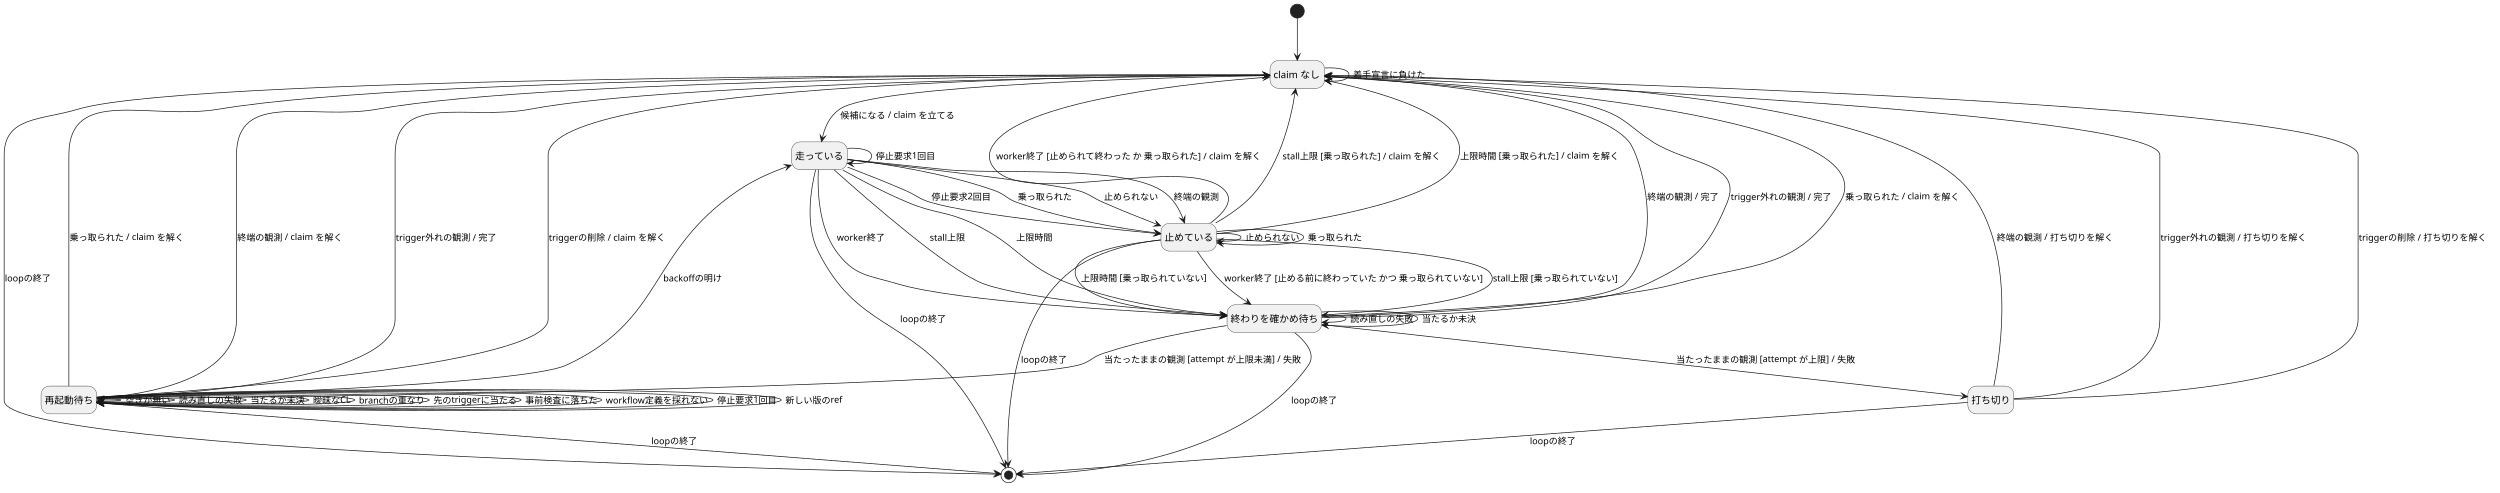
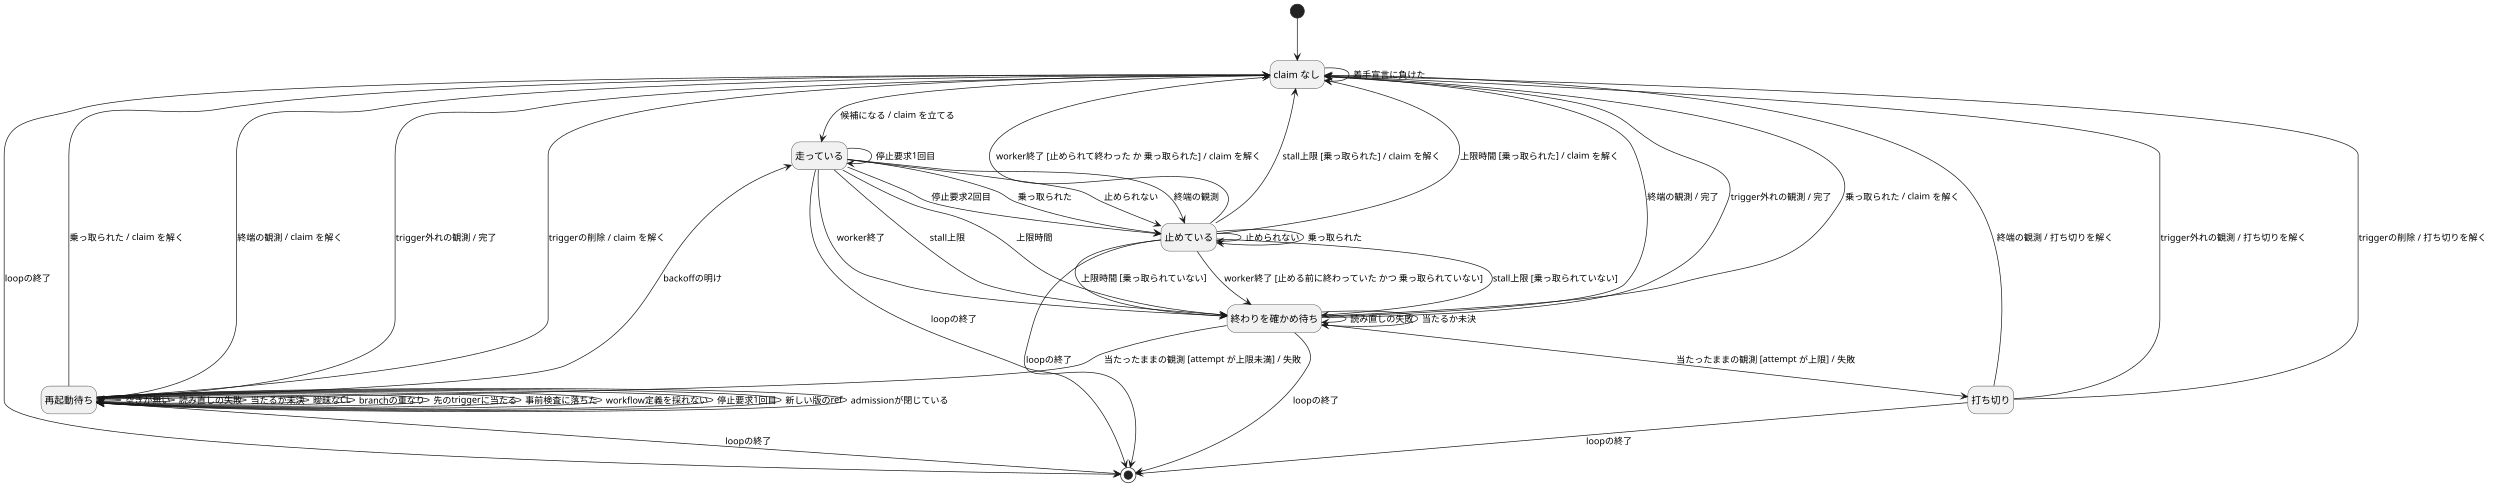
<svg xmlns="http://www.w3.org/2000/svg" version="1.1" data-diagram-type="STATE" style="width:3594px;height:708px;background:#FFFFFF;" width="3594px" height="708px" viewBox="0 0 3594 708" zoomAndPan="magnify" preserveAspectRatio="none" contentStyleType="text/css">
  <defs />
  <g font-family="sans-serif" lengthAdjust="spacing">
    <rect x="1825.75" y="87" width="78.496" height="40" fill="#F1F1F1" style="stroke:#181818;stroke-width:0.5;" rx="12.5" ry="12.5" />
    <text x="1830.75" y="112.291" fill="#000" font-size="14" textLength="68.496">claim なし</text>
    <rect x="1138" y="204" width="80" height="40" fill="#F1F1F1" style="stroke:#181818;stroke-width:0.5;" rx="12.5" ry="12.5" />
    <text x="1143" y="229.291" fill="#000" font-size="14" textLength="70">走っている</text>
    <rect x="1669" y="321" width="80" height="40" fill="#F1F1F1" style="stroke:#181818;stroke-width:0.5;" rx="12.5" ry="12.5" />
    <text x="1674" y="346.291" fill="#000" font-size="14" textLength="70">止めている</text>
    <rect x="1764" y="438" width="136" height="40" fill="#F1F1F1" style="stroke:#181818;stroke-width:0.5;" rx="12.5" ry="12.5" />
    <text x="1769" y="463.291" fill="#000" font-size="14" textLength="126">終わりを確かめ待ち</text>
    <rect x="59" y="555" width="80" height="40" fill="#F1F1F1" style="stroke:#181818;stroke-width:0.5;" rx="12.5" ry="12.5" />
    <text x="64" y="580.291" fill="#000" font-size="14" textLength="70">再起動待ち</text>
    <rect x="2829" y="555" width="66" height="40" fill="#F1F1F1" style="stroke:#181818;stroke-width:0.5;" rx="12.5" ry="12.5" />
    <text x="2834" y="580.291" fill="#000" font-size="14" textLength="56">打ち切り</text>
    <g class="start_entity" data-qualified-name=".start." id="ent0007" data-source-line="14">
      <ellipse cx="1865" cy="16" rx="10" ry="10" fill="#222" style="stroke:#222;stroke-width:1;" />
    </g>
    <g class="end_entity" data-qualified-name=".end." id="ent0011" data-source-line="17">
-       <ellipse cx="1450" cy="683" rx="11" ry="11" fill="none" style="stroke:#222;stroke-width:1;" />
-       <ellipse cx="1450" cy="683" rx="6" ry="6" fill="#222" style="stroke:#222;stroke-width:1;" />
+       <ellipse cx="1622" cy="683" rx="11" ry="11" fill="none" style="stroke:#222;stroke-width:1;" />
+       <ellipse cx="1622" cy="683" rx="6" ry="6" fill="#222" style="stroke:#222;stroke-width:1;" />
    </g>
    <g class="link" data-entity-1="ent0007" data-entity-2="ent0001" id="lnk8" data-source-line="14" data-link-type="dependency">
      <path d="M1865,26.19 C1865,40.4 1865,63.02 1865,81.74" style="stroke:#181818;stroke-width:1;" fill="none" id="*start*-to-NoClaim" />
      <polygon points="1865,86.74,1869,77.74,1865,81.74,1861,77.74,1865,86.74" fill="#181818" style="stroke:#181818;stroke-width:1;stroke-linejoin:miter;stroke-miterlimit:10;" />
    </g>
    <g class="link" data-entity-1="ent0001" data-entity-2="ent0002" id="lnk9" data-source-line="15" data-link-type="dependency">
      <path d="M1825.53,108.6 C1691.22,110.95 1257.5,121.28 1207,157 C1191.77,167.77 1185.554,183.483 1182.084,198.813" style="stroke:#181818;stroke-width:1;" fill="none" id="NoClaim-to-Running" />
      <polygon points="1180.98,203.69,1186.868,195.795,1182.084,198.813,1179.066,194.029,1180.98,203.69" fill="#181818" style="stroke:#181818;stroke-width:1;stroke-linejoin:miter;stroke-miterlimit:10;" />
      <text x="1208" y="170.568" fill="#000" font-size="13" textLength="169.647">候補になる / claim を立てる</text>
    </g>
    <g class="link" data-entity-1="ent0001" data-entity-2="ent0001" id="lnk10" data-source-line="16" data-link-type="dependency">
      <path d="M1904.72,97.72 C1923.15,96.71 1939.25,99.8 1939.25,107 C1939.25,114.2 1928.143,117.564 1909.713,116.554" style="stroke:#181818;stroke-width:1;" fill="none" id="NoClaim-to-NoClaim" />
      <polygon points="1904.72,116.28,1913.488,120.766,1909.713,116.554,1913.925,112.778,1904.72,116.28" fill="#181818" style="stroke:#181818;stroke-width:1;stroke-linejoin:miter;stroke-miterlimit:10;" />
      <text x="1945.25" y="112.068" fill="#000" font-size="13" textLength="104">着手宣言に負けた</text>
    </g>
    <g class="link" data-entity-1="ent0001" data-entity-2="ent0011" id="lnk12" data-source-line="17" data-link-type="dependency">
-       <path d="M1825.34,107.87 C1580.62,107.21 280.91,106.15 112,157 C58.86,173 6,167.5 6,223 C6,223 6,223 6,576 C6,652.27 1299.391,679.114 1433.801,681.694" style="stroke:#181818;stroke-width:1;" fill="none" id="NoClaim-to-*end*" />
-       <polygon points="1438.8,681.79,1429.878,677.618,1433.801,681.694,1429.725,685.617,1438.8,681.79" fill="#181818" style="stroke:#181818;stroke-width:1;stroke-linejoin:miter;stroke-miterlimit:10;" />
+       <path d="M1825.34,107.87 C1580.62,107.21 280.91,106.15 112,157 C58.86,173 6,167.5 6,223 C6,223 6,223 6,576 C6,661.58 1463.04,680.203 1605.82,681.823" style="stroke:#181818;stroke-width:1;" fill="none" id="NoClaim-to-*end*" />
+       <polygon points="1610.82,681.88,1601.866,677.778,1605.82,681.823,1601.775,685.778,1610.82,681.88" fill="#181818" style="stroke:#181818;stroke-width:1;stroke-linejoin:miter;stroke-miterlimit:10;" />
      <text x="7" y="404.568" fill="#000" font-size="13" textLength="66.911">loopの終了</text>
    </g>
    <g class="link" data-entity-1="ent0002" data-entity-2="ent0004" id="lnk13" data-source-line="20" data-link-type="dependency">
      <path d="M1176.41,244.13 C1175.07,272.43 1176.52,325.87 1202,361 C1228.03,396.89 1247.52,395.31 1290,408 C1376.91,433.97 1633.335,448.324 1758.615,453.984" style="stroke:#181818;stroke-width:1;" fill="none" id="Running-to-AwaitingVerification" />
      <polygon points="1763.61,454.21,1754.8,449.808,1758.615,453.984,1754.439,457.8,1763.61,454.21" fill="#181818" style="stroke:#181818;stroke-width:1;stroke-linejoin:miter;stroke-miterlimit:10;" />
      <text x="1203" y="346.068" fill="#000" font-size="13" textLength="69.481">worker終了</text>
    </g>
    <g class="link" data-entity-1="ent0002" data-entity-2="ent0004" id="lnk14" data-source-line="21" data-link-type="dependency">
      <path d="M1199.22,244.23 C1247.49,287.49 1365.07,390.1 1414,408 C1476.61,430.91 1657.401,445.725 1758.911,452.535" style="stroke:#181818;stroke-width:1;" fill="none" id="Running-to-AwaitingVerification-1" />
      <polygon points="1763.9,452.87,1755.188,448.277,1758.911,452.535,1754.652,456.259,1763.9,452.87" fill="#181818" style="stroke:#181818;stroke-width:1;stroke-linejoin:miter;stroke-miterlimit:10;" />
      <text x="1336.54" y="346.068" fill="#000" font-size="13" textLength="52.184">stall上限</text>
    </g>
    <g class="link" data-entity-1="ent0002" data-entity-2="ent0004" id="lnk15" data-source-line="22" data-link-type="dependency">
      <path d="M1211.49,244.37 C1236.68,258.45 1272.33,277.35 1305,291 C1345.08,307.74 1358.6,302.74 1398,321 C1464.47,351.81 1469.45,382.15 1538,408 C1612.2,435.98 1697.938,447.598 1758.808,452.758" style="stroke:#181818;stroke-width:1;" fill="none" id="Running-to-AwaitingVerification-2" />
      <polygon points="1763.79,453.18,1755.16,448.434,1758.808,452.758,1754.484,456.405,1763.79,453.18" fill="#181818" style="stroke:#181818;stroke-width:1;stroke-linejoin:miter;stroke-miterlimit:10;" />
      <text x="1460.95" y="346.068" fill="#000" font-size="13" textLength="52">上限時間</text>
    </g>
    <g class="link" data-entity-1="ent0002" data-entity-2="ent0003" id="lnk16" data-source-line="23" data-link-type="dependency">
      <path d="M1218.45,229.61 C1308.23,239.95 1518.67,264.79 1550,274 C1566.98,278.99 1569.77,283.94 1586,291 C1613.3,302.87 1639.788,313.462 1663.918,322.822" style="stroke:#181818;stroke-width:1;" fill="none" id="Running-to-Stopping" />
      <polygon points="1668.58,324.63,1661.636,317.646,1663.918,322.822,1658.743,325.104,1668.58,324.63" fill="#181818" style="stroke:#181818;stroke-width:1;stroke-linejoin:miter;stroke-miterlimit:10;" />
      <text x="1587" y="287.568" fill="#000" font-size="13" textLength="78">止められない</text>
    </g>
    <g class="link" data-entity-1="ent0002" data-entity-2="ent0003" id="lnk17" data-source-line="24" data-link-type="dependency">
      <path d="M1218.33,229.27 C1255.41,233.17 1311.9,239.07 1361,244 C1429.64,250.9 1611.8,236.95 1670,274 C1686.73,284.65 1695.429,300.584 1701.249,315.954" style="stroke:#181818;stroke-width:1;" fill="none" id="Running-to-Stopping-1" />
      <polygon points="1703.02,320.63,1703.574,310.797,1701.249,315.954,1696.092,313.63,1703.02,320.63" fill="#181818" style="stroke:#181818;stroke-width:1;stroke-linejoin:miter;stroke-miterlimit:10;" />
      <text x="1687.37" y="287.568" fill="#000" font-size="13" textLength="65">終端の観測</text>
    </g>
    <g class="link" data-entity-1="ent0002" data-entity-2="ent0003" id="lnk19" data-source-line="26" data-link-type="dependency">
      <path d="M1218.48,240.23 C1242.84,249.59 1274.39,262.04 1302,274 C1318.24,281.03 1321.03,286 1338,291 C1399.39,309.07 1581.023,327.874 1663.773,335.794" style="stroke:#181818;stroke-width:1;" fill="none" id="Running-to-Stopping-2" />
      <polygon points="1668.75,336.27,1660.172,331.431,1663.773,335.794,1659.41,339.394,1668.75,336.27" fill="#181818" style="stroke:#181818;stroke-width:1;stroke-linejoin:miter;stroke-miterlimit:10;" />
      <text x="1339" y="287.568" fill="#000" font-size="13" textLength="86.22">停止要求2回目</text>
    </g>
    <g class="link" data-entity-1="ent0002" data-entity-2="ent0003" id="lnk20" data-source-line="27" data-link-type="dependency">
      <path d="M1218.25,229.1 C1268.82,235.09 1357.73,248.42 1430,274 C1445.18,279.37 1446.83,285.6 1462,291 C1532.43,316.08 1614.008,328.905 1663.718,335.065" style="stroke:#181818;stroke-width:1;" fill="none" id="Running-to-Stopping-3" />
      <polygon points="1668.68,335.68,1660.24,330.604,1663.718,335.065,1659.256,338.543,1668.68,335.68" fill="#181818" style="stroke:#181818;stroke-width:1;stroke-linejoin:miter;stroke-miterlimit:10;" />
      <text x="1463" y="287.568" fill="#000" font-size="13" textLength="78">乗っ取られた</text>
    </g>
    <g class="link" data-entity-1="ent0002" data-entity-2="ent0002" id="lnk18" data-source-line="25" data-link-type="dependency">
      <path d="M1218.12,213.25 C1236.74,212.08 1253,215.66 1253,224 C1253,232.34 1241.73,236.234 1223.11,235.064" style="stroke:#181818;stroke-width:1;" fill="none" id="Running-to-Running" />
      <polygon points="1218.12,234.75,1226.851,239.307,1223.11,235.064,1227.353,231.322,1218.12,234.75" fill="#181818" style="stroke:#181818;stroke-width:1;stroke-linejoin:miter;stroke-miterlimit:10;" />
      <text x="1259" y="229.068" fill="#000" font-size="13" textLength="86.22">停止要求1回目</text>
    </g>
    <g class="link" data-entity-1="ent0002" data-entity-2="ent0011" id="lnk21" data-source-line="28" data-link-type="dependency">
-       <path d="M1172.46,244.24 C1165.67,271.73 1157.2,323.14 1176,361 C1231.51,472.77 1302.59,456.33 1379,555 C1410.09,595.14 1434.1,645.971 1443.85,667.921" style="stroke:#181818;stroke-width:1;" fill="none" id="Running-to-*end*" />
-       <polygon points="1445.88,672.49,1445.882,662.641,1443.85,667.921,1438.571,665.889,1445.88,672.49" fill="#181818" style="stroke:#181818;stroke-width:1;stroke-linejoin:miter;stroke-miterlimit:10;" />
-       <text x="1294.01" y="463.068" fill="#000" font-size="13" textLength="66.911">loopの終了</text>
+       <path d="M1172.37,244.28 C1165.46,271.84 1156.86,323.31 1176,361 C1221.74,451.05 1393.62,495.63 1464,525 C1501.75,540.75 1519.63,528.76 1551,555 C1590.33,587.9 1610.464,643.7 1617.724,667.37" style="stroke:#181818;stroke-width:1;" fill="none" id="Running-to-*end*" />
+       <polygon points="1619.19,672.15,1620.375,662.373,1617.724,667.37,1612.727,664.719,1619.19,672.15" fill="#181818" style="stroke:#181818;stroke-width:1;stroke-linejoin:miter;stroke-miterlimit:10;" />
+       <text x="1338.25" y="463.068" fill="#000" font-size="13" textLength="66.911">loopの終了</text>
    </g>
    <g class="link" data-entity-1="ent0003" data-entity-2="ent0001" id="lnk22" data-source-line="31" data-link-type="dependency">
      <path d="M1740.22,320.63 C1758.17,307.14 1774.67,288.97 1761,274 C1711.34,219.63 1480.66,298.37 1431,244 C1419.01,230.87 1419.87,217.86 1431,204 C1480.4,142.47 1722.834,118.367 1820.384,110.997" style="stroke:#181818;stroke-width:1;" fill="none" id="Stopping-to-NoClaim" />
      <polygon points="1825.37,110.62,1816.094,107.309,1820.384,110.997,1816.697,115.287,1825.37,110.62" fill="#181818" style="stroke:#181818;stroke-width:1;stroke-linejoin:miter;stroke-miterlimit:10;" />
      <text x="1432" y="229.068" fill="#000" font-size="13" textLength="389.924">worker終了 [止められて終わった か 乗っ取られた] / claim を解く</text>
    </g>
    <g class="link" data-entity-1="ent0003" data-entity-2="ent0001" id="lnk27" data-source-line="36" data-link-type="dependency">
      <path d="M1747.7,320.52 C1761.82,312.44 1777.39,302.3 1790,291 C1839.48,246.66 1856.267,169.744 1861.877,132.414" style="stroke:#181818;stroke-width:1;" fill="none" id="Stopping-to-NoClaim-1" />
      <polygon points="1862.62,127.47,1857.327,135.776,1861.877,132.414,1865.238,136.965,1862.62,127.47" fill="#181818" style="stroke:#181818;stroke-width:1;stroke-linejoin:miter;stroke-miterlimit:10;" />
      <text x="1843.75" y="229.068" fill="#000" font-size="13" textLength="234.4">stall上限 [乗っ取られた] / claim を解く</text>
    </g>
    <g class="link" data-entity-1="ent0003" data-entity-2="ent0001" id="lnk29" data-source-line="38" data-link-type="dependency">
      <path d="M1749.38,335.9 C1838.1,325.98 2045.43,297.45 2087,244 C2141.46,173.98 1986.856,132.406 1909.426,116.336" style="stroke:#181818;stroke-width:1;" fill="none" id="Stopping-to-NoClaim-2" />
      <polygon points="1904.53,115.32,1912.529,121.065,1909.426,116.336,1914.155,113.232,1904.53,115.32" fill="#181818" style="stroke:#181818;stroke-width:1;stroke-linejoin:miter;stroke-miterlimit:10;" />
      <text x="2099.1" y="229.068" fill="#000" font-size="13" textLength="234.216">上限時間 [乗っ取られた] / claim を解く</text>
    </g>
    <g class="link" data-entity-1="ent0003" data-entity-2="ent0003" id="lnk23" data-source-line="32" data-link-type="dependency">
      <path d="M1749.12,335.62 C1767.74,335.04 1784,336.83 1784,341 C1784,345.17 1772.738,347.116 1754.118,346.536" style="stroke:#181818;stroke-width:1;" fill="none" id="Stopping-to-Stopping" />
      <polygon points="1749.12,346.38,1757.991,350.658,1754.118,346.536,1758.24,342.662,1749.12,346.38" fill="#181818" style="stroke:#181818;stroke-width:1;stroke-linejoin:miter;stroke-miterlimit:10;" />
      <text x="1790" y="346.068" fill="#000" font-size="13" textLength="78">止められない</text>
    </g>
    <g class="link" data-entity-1="ent0003" data-entity-2="ent0003" id="lnk24" data-source-line="33" data-link-type="dependency">
      <path d="M1749.45,332.86 C1801.06,327.26 1874,329.97 1874,341 C1874,352.03 1806.031,355.279 1754.421,349.679" style="stroke:#181818;stroke-width:1;" fill="none" id="Stopping-to-Stopping-1" />
      <polygon points="1749.45,349.14,1757.966,354.088,1754.421,349.679,1758.829,346.134,1749.45,349.14" fill="#181818" style="stroke:#181818;stroke-width:1;stroke-linejoin:miter;stroke-miterlimit:10;" />
      <text x="1880" y="346.068" fill="#000" font-size="13" textLength="78">乗っ取られた</text>
    </g>
    <g class="link" data-entity-1="ent0003" data-entity-2="ent0004" id="lnk25" data-source-line="34" data-link-type="dependency">
      <path d="M1721.09,361.27 C1730.4,375.21 1744.16,393.98 1759,408 C1770.76,419.11 1781.081,426.736 1794.081,435.006" style="stroke:#181818;stroke-width:1;" fill="none" id="Stopping-to-AwaitingVerification" />
      <polygon points="1798.3,437.69,1792.853,429.484,1794.081,435.006,1788.559,436.234,1798.3,437.69" fill="#181818" style="stroke:#181818;stroke-width:1;stroke-linejoin:miter;stroke-miterlimit:10;" />
      <text x="1760" y="404.568" fill="#000" font-size="13" textLength="376.276">worker終了 [止める前に終わっていた かつ 乗っ取られていない]</text>
    </g>
    <g class="link" data-entity-1="ent0003" data-entity-2="ent0004" id="lnk26" data-source-line="35" data-link-type="dependency">
      <path d="M1749.41,343.58 C1851.8,347.98 2115.14,362.04 2141,391 C2174.52,428.54 2006.208,445.825 1905.368,452.805" style="stroke:#181818;stroke-width:1;" fill="none" id="Stopping-to-AwaitingVerification-1" />
      <polygon points="1900.38,453.15,1909.635,456.519,1905.368,452.805,1909.082,448.538,1900.38,453.15" fill="#181818" style="stroke:#181818;stroke-width:1;stroke-linejoin:miter;stroke-miterlimit:10;" />
      <text x="2146.23" y="404.568" fill="#000" font-size="13" textLength="181.752">stall上限 [乗っ取られていない]</text>
    </g>
    <g class="link" data-entity-1="ent0003" data-entity-2="ent0004" id="lnk28" data-source-line="37" data-link-type="dependency">
      <path d="M1668.8,345.08 C1611.95,350.95 1518.58,367.01 1553,408 C1579.37,439.4 1684.768,450.405 1758.538,454.465" style="stroke:#181818;stroke-width:1;" fill="none" id="Stopping-to-AwaitingVerification-2" />
      <polygon points="1763.53,454.74,1754.763,450.251,1758.538,454.465,1754.324,458.239,1763.53,454.74" fill="#181818" style="stroke:#181818;stroke-width:1;stroke-linejoin:miter;stroke-miterlimit:10;" />
      <text x="1554" y="404.568" fill="#000" font-size="13" textLength="181.568">上限時間 [乗っ取られていない]</text>
    </g>
    <g class="link" data-entity-1="ent0003" data-entity-2="ent0011" id="lnk30" data-source-line="39" data-link-type="dependency">
-       <path d="M1668.69,344.77 C1631.25,349.22 1575.74,360.81 1538,391 C1446.7,464.02 1447.292,623.535 1449.172,666.555" style="stroke:#181818;stroke-width:1;" fill="none" id="Stopping-to-*end*" />
-       <polygon points="1449.39,671.55,1452.993,662.384,1449.172,666.555,1445.001,662.733,1449.39,671.55" fill="#181818" style="stroke:#181818;stroke-width:1;stroke-linejoin:miter;stroke-miterlimit:10;" />
-       <text x="1467.82" y="521.568" fill="#000" font-size="13" textLength="66.911">loopの終了</text>
+       <path d="M1668.69,344.77 C1631.25,349.22 1575.74,360.81 1538,391 C1491.71,428.02 1488.68,450.58 1474,508 C1457.85,571.18 1570.27,505.74 1613,555 C1642.26,588.73 1632.196,643.458 1626.116,667.088" style="stroke:#181818;stroke-width:1;" fill="none" id="Stopping-to-*end*" />
+       <polygon points="1624.87,671.93,1630.986,664.211,1626.116,667.088,1623.239,662.217,1624.87,671.93" fill="#181818" style="stroke:#181818;stroke-width:1;stroke-linejoin:miter;stroke-miterlimit:10;" />
+       <text x="1475" y="521.568" fill="#000" font-size="13" textLength="66.911">loopの終了</text>
    </g>
    <g class="link" data-entity-1="ent0004" data-entity-2="ent0001" id="lnk31" data-source-line="42" data-link-type="dependency">
      <path d="M1900.47,455.26 C2031.35,451.22 2306.72,439.11 2336,408 C2395.35,344.96 2357.52,222.95 2342,204 C2286.61,136.35 2013.913,115.607 1909.643,110.037" style="stroke:#181818;stroke-width:1;" fill="none" id="AwaitingVerification-to-NoClaim" />
      <polygon points="1904.65,109.77,1913.424,114.244,1909.643,110.037,1913.851,106.256,1904.65,109.77" fill="#181818" style="stroke:#181818;stroke-width:1;stroke-linejoin:miter;stroke-miterlimit:10;" />
      <text x="2368.08" y="287.568" fill="#000" font-size="13" textLength="106.044">終端の観測 / 完了</text>
    </g>
    <g class="link" data-entity-1="ent0004" data-entity-2="ent0001" id="lnk32" data-source-line="43" data-link-type="dependency">
      <path d="M1900.06,456.55 C2025.29,454.79 2286.83,446.47 2368,408 C2433.89,376.77 2455.39,358.48 2483,291 C2506.21,234.27 2427.62,237.05 2376,204 C2342.87,182.79 2338.14,169.96 2301,157 C2228.19,131.58 2002.751,116.016 1909.621,110.496" style="stroke:#181818;stroke-width:1;" fill="none" id="AwaitingVerification-to-NoClaim-1" />
      <polygon points="1904.63,110.2,1913.378,114.726,1909.621,110.496,1913.851,106.74,1904.63,110.2" fill="#181818" style="stroke:#181818;stroke-width:1;stroke-linejoin:miter;stroke-miterlimit:10;" />
      <text x="2488.12" y="287.568" fill="#000" font-size="13" textLength="148.757">trigger外れの観測 / 完了</text>
    </g>
    <g class="link" data-entity-1="ent0004" data-entity-2="ent0001" id="lnk37" data-source-line="48" data-link-type="dependency">
      <path d="M1900.48,454.42 C2032.14,448.93 2315.88,434.38 2410,408 C2522.34,376.51 2583.58,390.2 2645,291 C2726.65,159.14 2079.174,118.387 1909.604,110.017" style="stroke:#181818;stroke-width:1;" fill="none" id="AwaitingVerification-to-NoClaim-2" />
      <polygon points="1904.61,109.77,1913.402,114.209,1909.604,110.017,1913.796,106.219,1904.61,109.77" fill="#181818" style="stroke:#181818;stroke-width:1;stroke-linejoin:miter;stroke-miterlimit:10;" />
      <text x="2652.63" y="287.568" fill="#000" font-size="13" textLength="169.647">乗っ取られた / claim を解く</text>
    </g>
    <g class="link" data-entity-1="ent0004" data-entity-2="ent0005" id="lnk33" data-source-line="44" data-link-type="dependency">
      <path d="M1763.5,468.04 C1713.5,475.75 1644.51,488.68 1586,508 C1569.2,513.55 1567.2,520.84 1550,525 C1409.75,558.95 364.35,571.319 144.34,573.559" style="stroke:#181818;stroke-width:1;" fill="none" id="AwaitingVerification-to-WaitingRetry" />
      <polygon points="139.34,573.61,148.38,577.518,144.34,573.559,148.299,569.519,139.34,573.61" fill="#181818" style="stroke:#181818;stroke-width:1;stroke-linejoin:miter;stroke-miterlimit:10;" />
      <text x="1587" y="521.568" fill="#000" font-size="13" textLength="289.053">当たったままの観測 [attempt が上限未満] / 失敗</text>
    </g>
    <g class="link" data-entity-1="ent0004" data-entity-2="ent0006" id="lnk34" data-source-line="45" data-link-type="dependency">
      <path d="M1900.38,466.63 C2101,489.03 2678.061,553.465 2823.691,569.725" style="stroke:#181818;stroke-width:1;" fill="none" id="AwaitingVerification-to-Abandoned" />
      <polygon points="2828.66,570.28,2820.159,565.306,2823.691,569.725,2819.272,573.257,2828.66,570.28" fill="#181818" style="stroke:#181818;stroke-width:1;stroke-linejoin:miter;stroke-miterlimit:10;" />
      <text x="2409.67" y="521.568" fill="#000" font-size="13" textLength="263.053">当たったままの観測 [attempt が上限] / 失敗</text>
    </g>
    <g class="link" data-entity-1="ent0004" data-entity-2="ent0004" id="lnk35" data-source-line="46" data-link-type="dependency">
      <path d="M1900.35,452.54 C1919.91,452.75 1935,454.57 1935,458 C1935,461.43 1924.91,463.196 1905.35,463.406" style="stroke:#181818;stroke-width:1;" fill="none" id="AwaitingVerification-to-AwaitingVerification" />
      <polygon points="1900.35,463.46,1909.392,467.363,1905.35,463.406,1909.307,459.364,1900.35,463.46" fill="#181818" style="stroke:#181818;stroke-width:1;stroke-linejoin:miter;stroke-miterlimit:10;" />
      <text x="1941" y="463.068" fill="#000" font-size="13" textLength="91">読み直しの失敗</text>
    </g>
    <g class="link" data-entity-1="ent0004" data-entity-2="ent0004" id="lnk36" data-source-line="47" data-link-type="dependency">
      <path d="M1900.43,448.56 C1962.59,444.81 2038,447.96 2038,458 C2038,468.04 1967.581,471.491 1905.421,467.741" style="stroke:#181818;stroke-width:1;" fill="none" id="AwaitingVerification-to-AwaitingVerification-1" />
      <polygon points="1900.43,467.44,1909.173,471.975,1905.421,467.741,1909.655,463.989,1900.43,467.44" fill="#181818" style="stroke:#181818;stroke-width:1;stroke-linejoin:miter;stroke-miterlimit:10;" />
      <text x="2044" y="463.068" fill="#000" font-size="13" textLength="78">当たるか未決</text>
    </g>
    <g class="link" data-entity-1="ent0004" data-entity-2="ent0011" id="lnk38" data-source-line="49" data-link-type="dependency">
-       <path d="M1861.54,478.43 C1877.61,491.47 1892.13,509.1 1881,525 C1777.33,673.1 1523.63,681.99 1466.35,682.1" style="stroke:#181818;stroke-width:1;" fill="none" id="AwaitingVerification-to-*end*" />
-       <polygon points="1461.35,682.11,1470.358,686.093,1466.35,682.1,1470.342,678.093,1461.35,682.11" fill="#181818" style="stroke:#181818;stroke-width:1;stroke-linejoin:miter;stroke-miterlimit:10;" />
-       <text x="1856.14" y="580.068" fill="#000" font-size="13" textLength="66.911">loopの終了</text>
+       <path d="M1861.17,478.33 C1876.52,491.04 1890.38,508.34 1881,525 C1824.36,625.56 1679.292,667.891 1637.692,678.261" style="stroke:#181818;stroke-width:1;" fill="none" id="AwaitingVerification-to-*end*" />
+       <polygon points="1632.84,679.47,1642.54,681.174,1637.692,678.261,1640.605,673.412,1632.84,679.47" fill="#181818" style="stroke:#181818;stroke-width:1;stroke-linejoin:miter;stroke-miterlimit:10;" />
+       <text x="1858.7" y="580.068" fill="#000" font-size="13" textLength="66.911">loopの終了</text>
    </g>
    <g class="link" data-entity-1="ent0005" data-entity-2="ent0002" id="lnk39" data-source-line="52" data-link-type="dependency">
      <path d="M139.46,572.9 C281.57,568.8 752.67,553.2 814,525 C956.2,459.62 931.39,361.73 1061,274 C1084.53,258.08 1109.335,247.425 1132.845,239.125" style="stroke:#181818;stroke-width:1;" fill="none" id="WaitingRetry-to-Running" />
      <polygon points="1137.56,237.46,1127.742,236.684,1132.845,239.125,1130.405,244.228,1137.56,237.46" fill="#181818" style="stroke:#181818;stroke-width:1;stroke-linejoin:miter;stroke-miterlimit:10;" />
      <text x="953.48" y="404.568" fill="#000" font-size="13" textLength="86.163">backoffの明け</text>
    </g>
    <g class="link" data-entity-1="ent0005" data-entity-2="ent0005" id="lnk40" data-source-line="53" data-link-type="dependency">
      <path d="M139.12,573.53 C157.74,573.37 174,573.86 174,575 C174,576.14 162.74,576.673 144.12,576.513" style="stroke:#181818;stroke-width:1;" fill="none" id="WaitingRetry-to-WaitingRetry" />
      <polygon points="139.12,576.47,148.085,580.547,144.12,576.513,148.154,572.547,139.12,576.47" fill="#181818" style="stroke:#181818;stroke-width:1;stroke-linejoin:miter;stroke-miterlimit:10;" />
      <text x="180" y="580.068" fill="#000" font-size="13" textLength="65">空きが無い</text>
    </g>
    <g class="link" data-entity-1="ent0005" data-entity-2="ent0005" id="lnk41" data-source-line="54" data-link-type="dependency">
      <path d="M139.34,572.72 C187.13,571.26 251,572.02 251,575 C251,577.98 192.128,578.893 144.338,577.433" style="stroke:#181818;stroke-width:1;" fill="none" id="WaitingRetry-to-WaitingRetry-1" />
      <polygon points="139.34,577.28,148.214,581.553,144.338,577.433,148.458,573.557,139.34,577.28" fill="#181818" style="stroke:#181818;stroke-width:1;stroke-linejoin:miter;stroke-miterlimit:10;" />
      <text x="257" y="580.068" fill="#000" font-size="13" textLength="91">読み直しの失敗</text>
    </g>
    <g class="link" data-entity-1="ent0005" data-entity-2="ent0005" id="lnk42" data-source-line="55" data-link-type="dependency">
      <path d="M139.37,572.3 C216.25,569.2 354,570.1 354,575 C354,579.9 221.246,581.001 144.366,577.901" style="stroke:#181818;stroke-width:1;" fill="none" id="WaitingRetry-to-WaitingRetry-2" />
      <polygon points="139.37,577.7,148.202,582.059,144.366,577.901,148.524,574.066,139.37,577.7" fill="#181818" style="stroke:#181818;stroke-width:1;stroke-linejoin:miter;stroke-miterlimit:10;" />
      <text x="360" y="580.068" fill="#000" font-size="13" textLength="78">当たるか未決</text>
    </g>
    <g class="link" data-entity-1="ent0005" data-entity-2="ent0005" id="lnk43" data-source-line="56" data-link-type="dependency">
      <path d="M139.26,571.95 C237.8,567.18 444,568.2 444,575 C444,581.8 242.794,583.062 144.254,578.292" style="stroke:#181818;stroke-width:1;" fill="none" id="WaitingRetry-to-WaitingRetry-3" />
      <polygon points="139.26,578.05,148.056,582.48,144.254,578.292,148.443,574.49,139.26,578.05" fill="#181818" style="stroke:#181818;stroke-width:1;stroke-linejoin:miter;stroke-miterlimit:10;" />
      <text x="450" y="580.068" fill="#000" font-size="13" textLength="54.926">曖昧なCL</text>
    </g>
    <g class="link" data-entity-1="ent0005" data-entity-2="ent0005" id="lnk44" data-source-line="57" data-link-type="dependency">
      <path d="M139.14,571.61 C253.09,565.17 510,566.3 510,575 C510,583.7 258.082,585.112 144.132,578.672" style="stroke:#181818;stroke-width:1;" fill="none" id="WaitingRetry-to-WaitingRetry-4" />
      <polygon points="139.14,578.39,147.9,582.891,144.132,578.672,148.351,574.904,139.14,578.39" fill="#181818" style="stroke:#181818;stroke-width:1;stroke-linejoin:miter;stroke-miterlimit:10;" />
      <text x="516" y="580.068" fill="#000" font-size="13" textLength="95.475">branchの重なり</text>
    </g>
    <g class="link" data-entity-1="ent0005" data-entity-2="ent0005" id="lnk45" data-source-line="58" data-link-type="dependency">
      <path d="M139.26,571.41 C274.48,563.15 617,564.35 617,575 C617,585.65 279.471,587.155 144.251,578.895" style="stroke:#181818;stroke-width:1;" fill="none" id="WaitingRetry-to-WaitingRetry-5" />
      <polygon points="139.26,578.59,147.999,583.131,144.251,578.895,148.487,575.146,139.26,578.59" fill="#181818" style="stroke:#181818;stroke-width:1;stroke-linejoin:miter;stroke-miterlimit:10;" />
      <text x="623" y="580.068" fill="#000" font-size="13" textLength="120.713">先のtriggerに当たる</text>
    </g>
    <g class="link" data-entity-1="ent0005" data-entity-2="ent0005" id="lnk46" data-source-line="59" data-link-type="dependency">
      <path d="M139.3,571.28 C297.59,561.13 749,562.37 749,575 C749,587.63 302.58,589.19 144.29,579.04" style="stroke:#181818;stroke-width:1;" fill="none" id="WaitingRetry-to-WaitingRetry-6" />
      <polygon points="139.3,578.72,148.026,583.288,144.29,579.04,148.538,575.304,139.3,578.72" fill="#181818" style="stroke:#181818;stroke-width:1;stroke-linejoin:miter;stroke-miterlimit:10;" />
      <text x="755" y="580.068" fill="#000" font-size="13" textLength="104">事前検査に落ちた</text>
    </g>
    <g class="link" data-entity-1="ent0005" data-entity-2="ent0005" id="lnk47" data-source-line="60" data-link-type="dependency">
      <path d="M139.39,571.13 C317.06,559.12 865,560.41 865,575 C865,589.59 322.049,591.207 144.379,579.207" style="stroke:#181818;stroke-width:1;" fill="none" id="WaitingRetry-to-WaitingRetry-7" />
      <polygon points="139.39,578.87,148.1,583.467,144.379,579.207,148.639,575.486,139.39,578.87" fill="#181818" style="stroke:#181818;stroke-width:1;stroke-linejoin:miter;stroke-miterlimit:10;" />
      <text x="871" y="580.068" fill="#000" font-size="13" textLength="148.459">workflow定義を採れない</text>
    </g>
    <g class="link" data-entity-1="ent0005" data-entity-2="ent0005" id="lnk48" data-source-line="61" data-link-type="dependency">
      <path d="M139.28,571.07 C340.06,557.11 1025,558.42 1025,575 C1025,591.58 345.048,593.237 144.268,579.277" style="stroke:#181818;stroke-width:1;" fill="none" id="WaitingRetry-to-WaitingRetry-8" />
      <polygon points="139.28,578.93,147.981,583.545,144.268,579.277,148.536,575.564,139.28,578.93" fill="#181818" style="stroke:#181818;stroke-width:1;stroke-linejoin:miter;stroke-miterlimit:10;" />
      <text x="1031" y="580.068" fill="#000" font-size="13" textLength="86.22">停止要求1回目</text>
    </g>
    <g class="link" data-entity-1="ent0005" data-entity-2="ent0005" id="lnk49" data-source-line="62" data-link-type="dependency">
      <path d="M139.21,570.93 C355.16,555.11 1123,556.46 1123,575 C1123,593.54 360.147,595.255 144.197,579.435" style="stroke:#181818;stroke-width:1;" fill="none" id="WaitingRetry-to-WaitingRetry-9" />
      <polygon points="139.21,579.07,147.894,583.717,144.197,579.435,148.478,575.738,139.21,579.07" fill="#181818" style="stroke:#181818;stroke-width:1;stroke-linejoin:miter;stroke-miterlimit:10;" />
      <text x="1129" y="580.068" fill="#000" font-size="13" textLength="82.342">新しい版のref</text>
    </g>
-     <g class="link" data-entity-1="ent0005" data-entity-2="ent0001" id="lnk50" data-source-line="63" data-link-type="dependency">
+     <g class="link" data-entity-1="ent0005" data-entity-2="ent0005" id="lnk50" data-source-line="63" data-link-type="dependency">
+       <path d="M139.18,570.8 C369.59,553.1 1217,554.5 1217,575 C1217,595.5 374.575,597.283 144.165,579.583" style="stroke:#181818;stroke-width:1;" fill="none" id="WaitingRetry-to-WaitingRetry-10" />
+       <polygon points="139.18,579.2,147.847,583.878,144.165,579.583,148.46,575.901,139.18,579.2" fill="#181818" style="stroke:#181818;stroke-width:1;stroke-linejoin:miter;stroke-miterlimit:10;" />
+       <text x="1223" y="580.068" fill="#000" font-size="13" textLength="142.321">admissionが閉じている</text>
+     </g>
+     <g class="link" data-entity-1="ent0005" data-entity-2="ent0001" id="lnk51" data-source-line="64" data-link-type="dependency">
      <path d="M99,554.87 C99,532.05 99,492.74 99,459 C99,223 99,223 99,223 C99,123.04 215.4,173.39 314,157 C617.46,106.56 1608.82,107.103 1820.32,107.813" style="stroke:#181818;stroke-width:1;" fill="none" id="WaitingRetry-to-NoClaim" />
      <polygon points="1825.32,107.83,1816.333,103.8,1820.32,107.813,1816.307,111.8,1825.32,107.83" fill="#181818" style="stroke:#181818;stroke-width:1;stroke-linejoin:miter;stroke-miterlimit:10;" />
      <text x="100" y="346.068" fill="#000" font-size="13" textLength="169.647">乗っ取られた / claim を解く</text>
    </g>
-     <g class="link" data-entity-1="ent0005" data-entity-2="ent0001" id="lnk51" data-source-line="64" data-link-type="dependency">
+     <g class="link" data-entity-1="ent0005" data-entity-2="ent0001" id="lnk52" data-source-line="65" data-link-type="dependency">
      <path d="M139.34,572.54 C207.94,567.66 340,546.85 340,459 C340,223 340,223 340,223 C340,128.55 449.02,173.58 542,157 C797.69,111.42 1628.02,108.134 1820.29,107.984" style="stroke:#181818;stroke-width:1;" fill="none" id="WaitingRetry-to-NoClaim-1" />
      <polygon points="1825.29,107.98,1816.29,103.98,1820.29,107.98,1816.29,111.98,1825.29,107.98" fill="#181818" style="stroke:#181818;stroke-width:1;stroke-linejoin:miter;stroke-miterlimit:10;" />
      <text x="341" y="346.068" fill="#000" font-size="13" textLength="156.647">終端の観測 / claim を解く</text>
    </g>
-     <g class="link" data-entity-1="ent0005" data-entity-2="ent0001" id="lnk52" data-source-line="65" data-link-type="dependency">
+     <g class="link" data-entity-1="ent0005" data-entity-2="ent0001" id="lnk53" data-source-line="66" data-link-type="dependency">
      <path d="M139.39,572.7 C253.15,567.97 568,546.92 568,459 C568,223 568,223 568,223 C568,131.92 672.5,173.86 762,157 C972.15,117.42 1648.87,109.649 1820.5,108.299" style="stroke:#181818;stroke-width:1;" fill="none" id="WaitingRetry-to-NoClaim-2" />
      <polygon points="1825.5,108.26,1816.469,104.331,1820.5,108.299,1816.532,112.331,1825.5,108.26" fill="#181818" style="stroke:#181818;stroke-width:1;stroke-linejoin:miter;stroke-miterlimit:10;" />
      <text x="569" y="346.068" fill="#000" font-size="13" textLength="148.757">trigger外れの観測 / 完了</text>
    </g>
-     <g class="link" data-entity-1="ent0005" data-entity-2="ent0001" id="lnk53" data-source-line="66" data-link-type="dependency">
+     <g class="link" data-entity-1="ent0005" data-entity-2="ent0001" id="lnk54" data-source-line="67" data-link-type="dependency">
      <path d="M139.27,571.57 C286.65,562.14 788,525.21 788,459 C788,223 788,223 788,223 C788,116.52 1626.09,108.452 1820.39,108.002" style="stroke:#181818;stroke-width:1;" fill="none" id="WaitingRetry-to-NoClaim-3" />
      <polygon points="1825.39,107.99,1816.381,104.011,1820.39,108.002,1816.399,112.011,1825.39,107.99" fill="#181818" style="stroke:#181818;stroke-width:1;stroke-linejoin:miter;stroke-miterlimit:10;" />
      <text x="789" y="346.068" fill="#000" font-size="13" textLength="173.361">triggerの削除 / claim を解く</text>
    </g>
-     <g class="link" data-entity-1="ent0005" data-entity-2="ent0011" id="lnk54" data-source-line="67" data-link-type="dependency">
-       <path d="M139.43,579.17 C350.83,595.76 1318.715,671.699 1433.865,680.739" style="stroke:#181818;stroke-width:1;" fill="none" id="WaitingRetry-to-*end*" />
-       <polygon points="1438.85,681.13,1430.191,676.438,1433.865,680.739,1429.565,684.413,1438.85,681.13" fill="#181818" style="stroke:#181818;stroke-width:1;stroke-linejoin:miter;stroke-miterlimit:10;" />
-       <text x="936.24" y="638.568" fill="#000" font-size="13" textLength="66.911">loopの終了</text>
-     </g>
-     <g class="link" data-entity-1="ent0006" data-entity-2="ent0001" id="lnk55" data-source-line="70" data-link-type="dependency">
+     <g class="link" data-entity-1="ent0005" data-entity-2="ent0011" id="lnk55" data-source-line="68" data-link-type="dependency">
+       <path d="M139.34,578.81 C367.17,594.66 1481.912,672.253 1605.862,680.873" style="stroke:#181818;stroke-width:1;" fill="none" id="WaitingRetry-to-*end*" />
+       <polygon points="1610.85,681.22,1602.149,676.605,1605.862,680.873,1601.594,684.586,1610.85,681.22" fill="#181818" style="stroke:#181818;stroke-width:1;stroke-linejoin:miter;stroke-miterlimit:10;" />
+       <text x="1042.7" y="638.568" fill="#000" font-size="13" textLength="66.911">loopの終了</text>
+     </g>
+     <g class="link" data-entity-1="ent0006" data-entity-2="ent0001" id="lnk56" data-source-line="71" data-link-type="dependency">
      <path d="M2866.37,554.61 C2876.86,502.81 2897.84,359.32 2831,274 C2714.32,125.06 2076.45,109.665 1909.58,108.175" style="stroke:#181818;stroke-width:1;" fill="none" id="Abandoned-to-NoClaim" />
      <polygon points="1904.58,108.13,1913.544,112.21,1909.58,108.175,1913.615,104.211,1904.58,108.13" fill="#181818" style="stroke:#181818;stroke-width:1;stroke-linejoin:miter;stroke-miterlimit:10;" />
      <text x="2870.46" y="346.068" fill="#000" font-size="13" textLength="171.044">終端の観測 / 打ち切りを解く</text>
    </g>
-     <g class="link" data-entity-1="ent0006" data-entity-2="ent0001" id="lnk56" data-source-line="71" data-link-type="dependency">
+     <g class="link" data-entity-1="ent0006" data-entity-2="ent0001" id="lnk57" data-source-line="72" data-link-type="dependency">
      <path d="M2895.28,573.11 C2961.83,569.39 3105,550.71 3105,459 C3105,223 3105,223 3105,223 C3105,161.21 2121.016,118.271 1909.496,109.741" style="stroke:#181818;stroke-width:1;" fill="none" id="Abandoned-to-NoClaim-1" />
      <polygon points="1904.5,109.54,1913.332,113.899,1909.496,109.741,1913.654,105.906,1904.5,109.54" fill="#181818" style="stroke:#181818;stroke-width:1;stroke-linejoin:miter;stroke-miterlimit:10;" />
      <text x="3106" y="346.068" fill="#000" font-size="13" textLength="213.757">trigger外れの観測 / 打ち切りを解く</text>
    </g>
-     <g class="link" data-entity-1="ent0006" data-entity-2="ent0001" id="lnk57" data-source-line="72" data-link-type="dependency">
+     <g class="link" data-entity-1="ent0006" data-entity-2="ent0001" id="lnk58" data-source-line="73" data-link-type="dependency">
      <path d="M2895.43,573.89 C3011.49,572.62 3390,560.67 3390,459 C3390,223 3390,223 3390,223 C3390,146.21 2149.269,114.403 1909.619,108.973" style="stroke:#181818;stroke-width:1;" fill="none" id="Abandoned-to-NoClaim-2" />
      <polygon points="1904.62,108.86,1913.527,113.063,1909.619,108.973,1913.708,105.065,1904.62,108.86" fill="#181818" style="stroke:#181818;stroke-width:1;stroke-linejoin:miter;stroke-miterlimit:10;" />
      <text x="3391" y="346.068" fill="#000" font-size="13" textLength="187.757">triggerの削除 / 打ち切りを解く</text>
    </g>
-     <g class="link" data-entity-1="ent0006" data-entity-2="ent0011" id="lnk58" data-source-line="73" data-link-type="dependency">
-       <path d="M2828.83,578.49 C2628.18,593.55 1586.176,671.776 1466.196,680.786" style="stroke:#181818;stroke-width:1;" fill="none" id="Abandoned-to-*end*" />
-       <polygon points="1461.21,681.16,1470.484,684.475,1466.196,680.786,1469.885,676.497,1461.21,681.16" fill="#181818" style="stroke:#181818;stroke-width:1;stroke-linejoin:miter;stroke-miterlimit:10;" />
-       <text x="2199.34" y="638.568" fill="#000" font-size="13" textLength="66.911">loopの終了</text>
+     <g class="link" data-entity-1="ent0006" data-entity-2="ent0011" id="lnk59" data-source-line="74" data-link-type="dependency">
+       <path d="M2828.51,578.86 C2642.73,594.74 1748.012,671.224 1638.012,680.634" style="stroke:#181818;stroke-width:1;" fill="none" id="Abandoned-to-*end*" />
+       <polygon points="1633.03,681.06,1642.338,684.278,1638.012,680.634,1641.656,676.307,1633.03,681.06" fill="#181818" style="stroke:#181818;stroke-width:1;stroke-linejoin:miter;stroke-miterlimit:10;" />
+       <text x="2280.18" y="638.568" fill="#000" font-size="13" textLength="66.911">loopの終了</text>
    </g>
  </g>
</svg>
